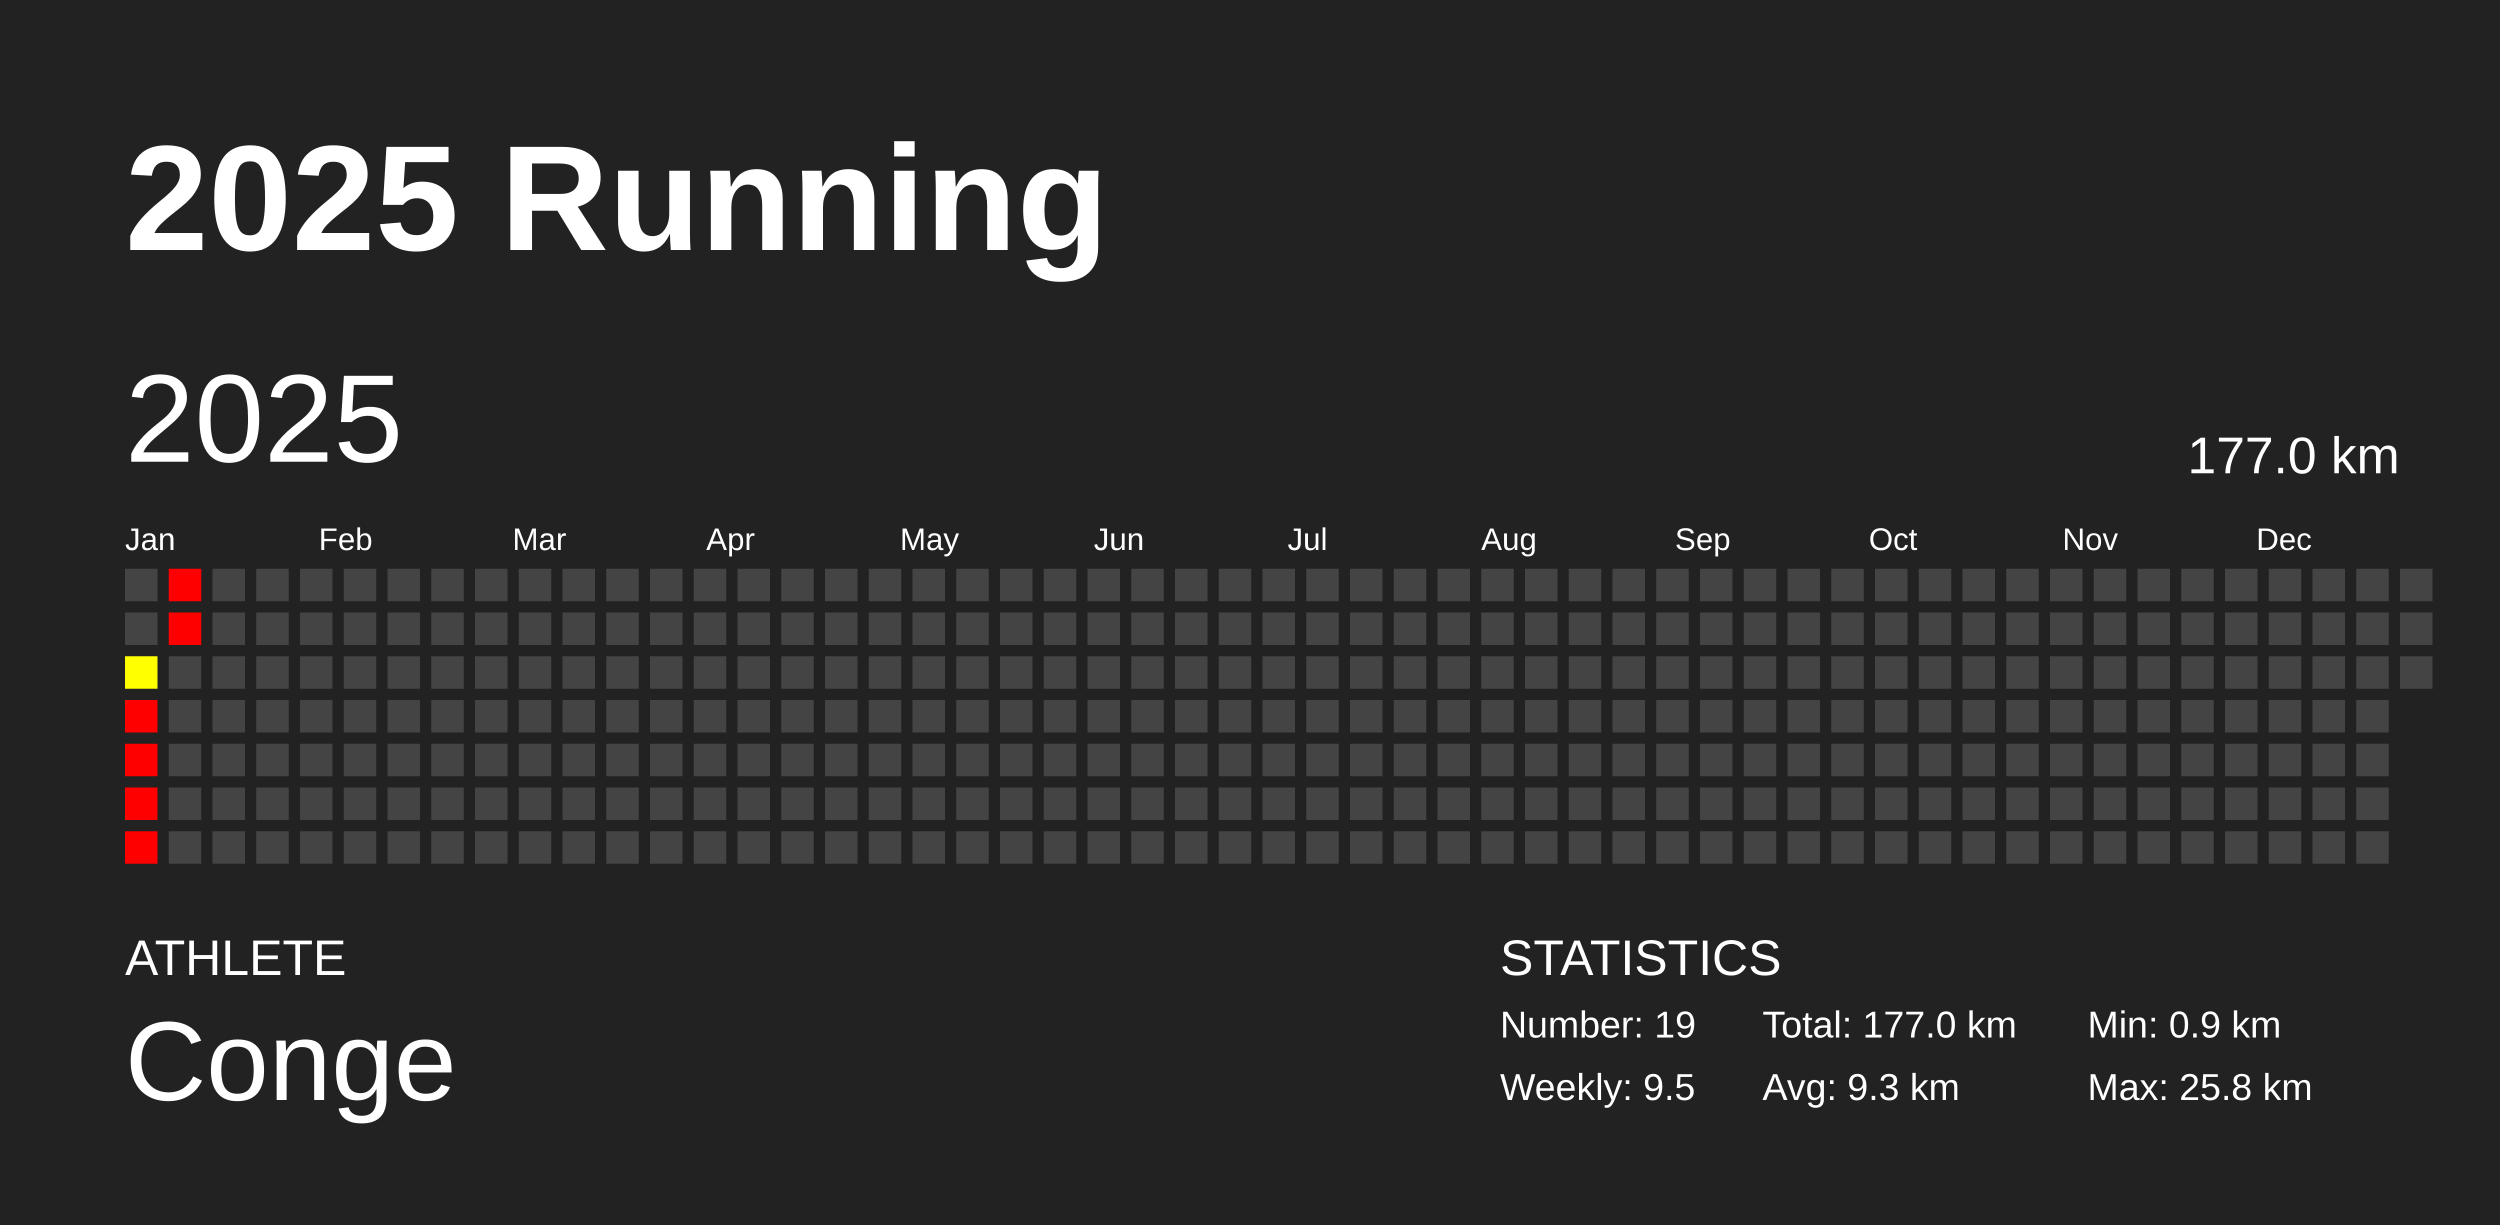
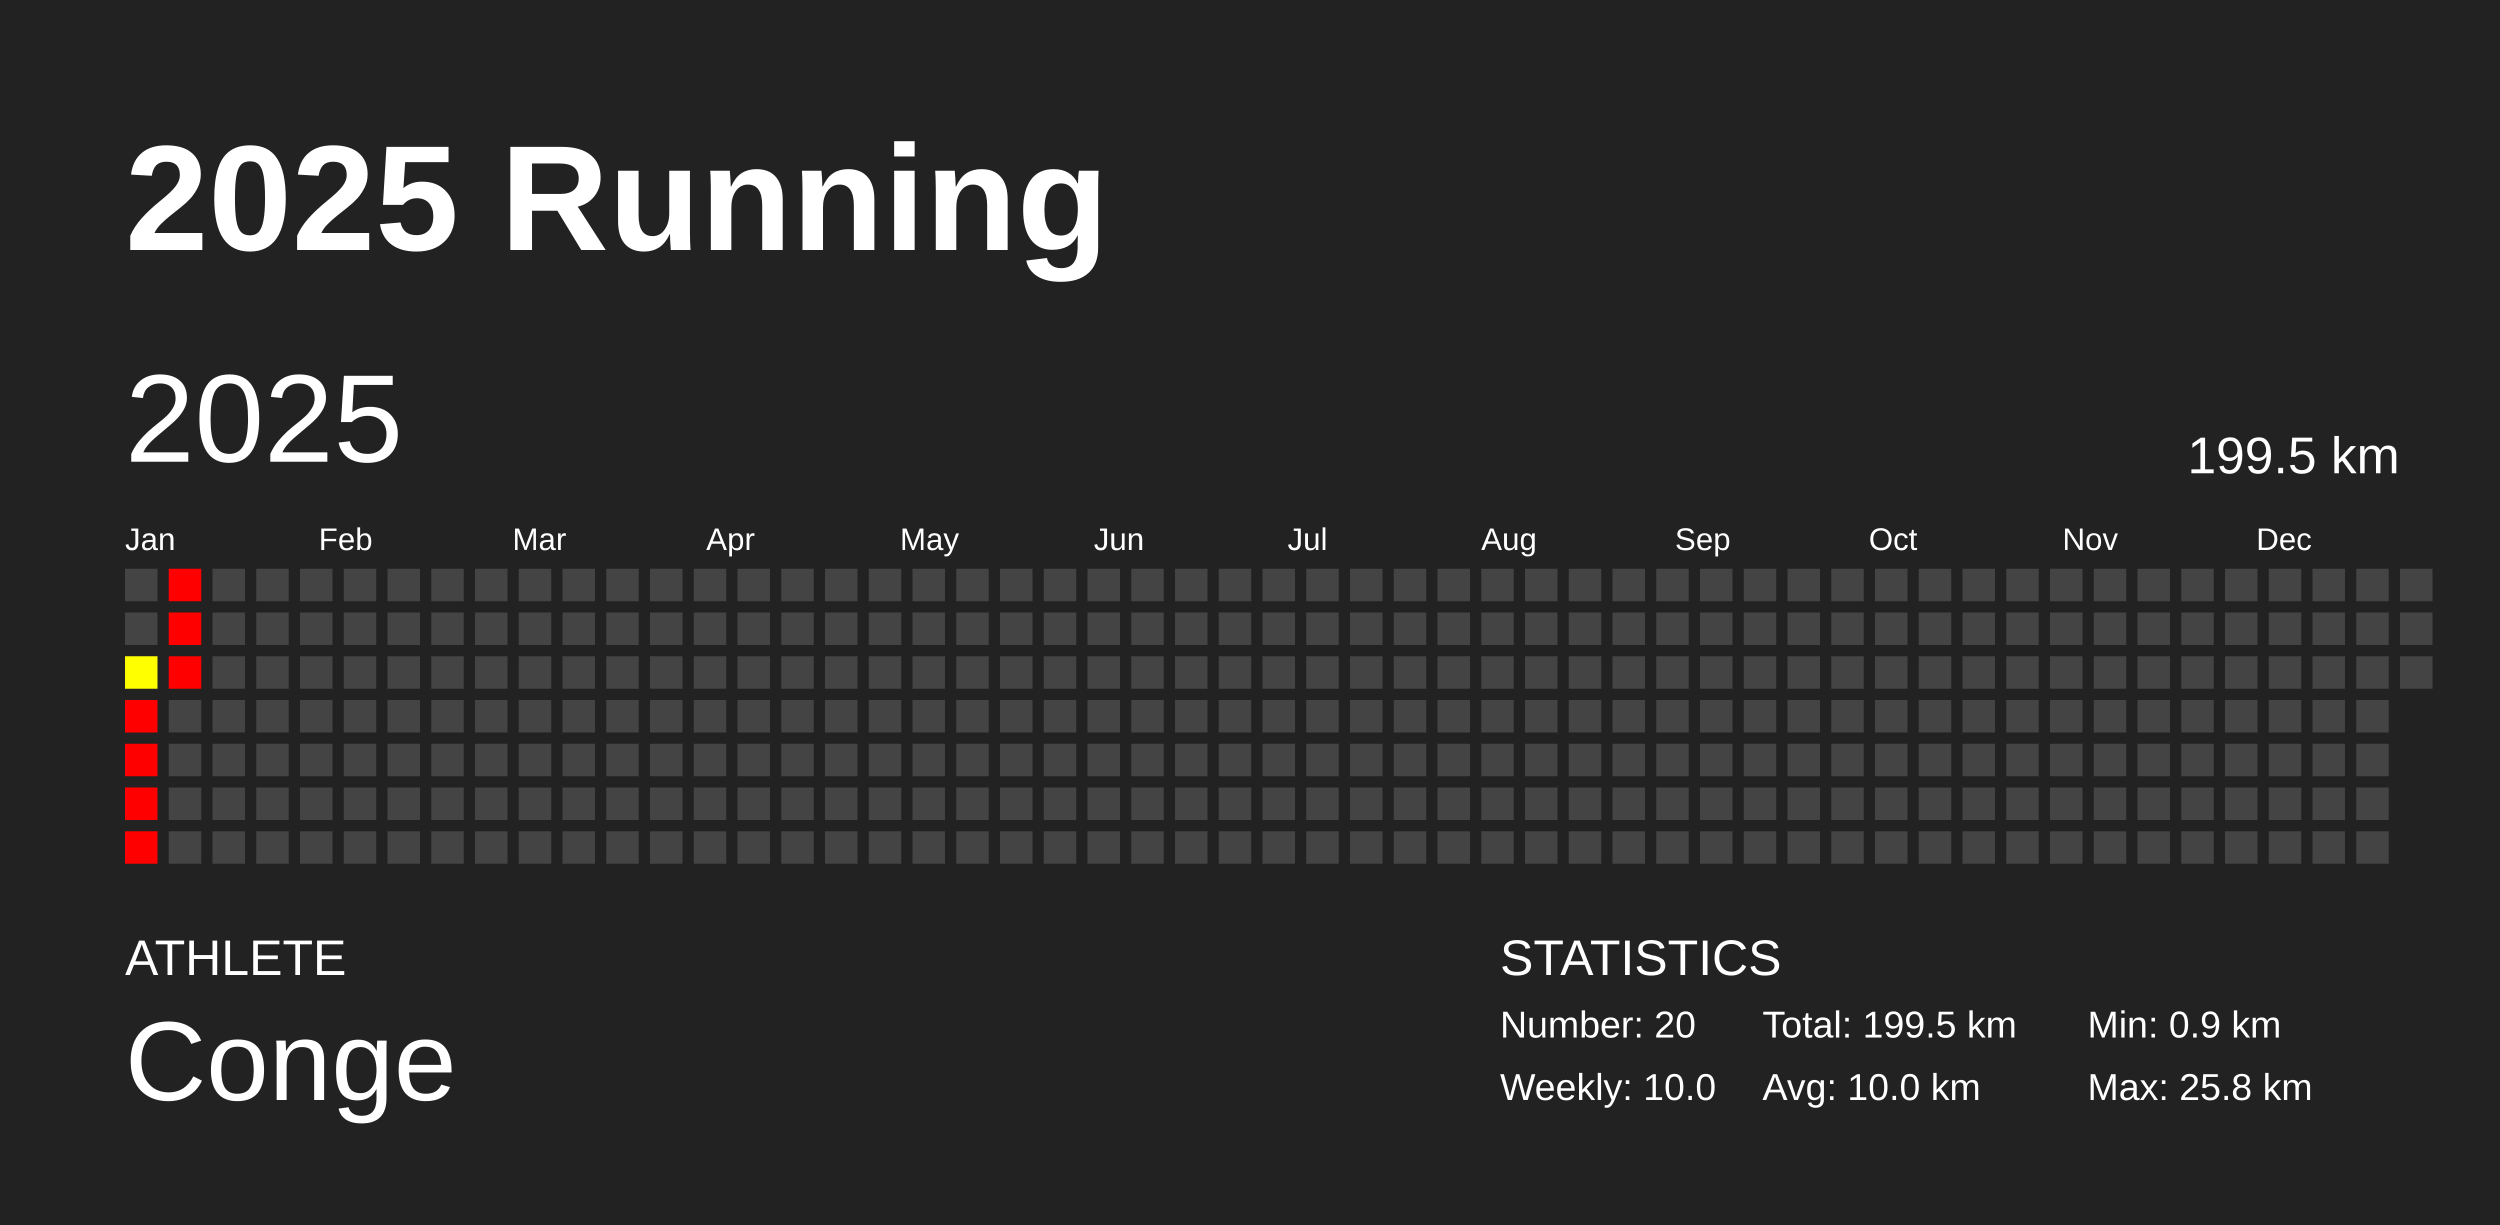
<svg xmlns="http://www.w3.org/2000/svg" baseProfile="full" height="98mm" version="1.1" viewBox="0,0,200,98" width="200mm">
  <defs />
  <rect fill="#222222" height="98" width="200" x="0" y="0" />
  <text fill="#FFFFFF" style="font-size:12px; font-family:Arial; font-weight:bold;" x="10" y="20">2025 Running</text>
  <text fill="#FFFFFF" style="font-size:4px; font-family:Arial" x="10" y="78">ATHLETE</text>
  <text fill="#FFFFFF" style="font-size:9px; font-family:Arial" x="10" y="88">Conge</text>
  <text fill="#FFFFFF" style="font-size:4px; font-family:Arial" x="120" y="78">STATISTICS</text>
-   <text fill="#FFFFFF" style="font-size:3px; font-family:Arial" x="120" y="83">Number: 19</text>
-   <text fill="#FFFFFF" style="font-size:3px; font-family:Arial" x="120" y="88">Weekly: 9.5</text>
-   <text fill="#FFFFFF" style="font-size:3px; font-family:Arial" x="141" y="83">Total: 177.0 km</text>
-   <text fill="#FFFFFF" style="font-size:3px; font-family:Arial" x="141" y="88">Avg: 9.3 km</text>
+   <text fill="#FFFFFF" style="font-size:3px; font-family:Arial" x="120" y="83">Number: 20</text>
+   <text fill="#FFFFFF" style="font-size:3px; font-family:Arial" x="120" y="88">Weekly: 10.0</text>
+   <text fill="#FFFFFF" style="font-size:3px; font-family:Arial" x="141" y="83">Total: 199.5 km</text>
+   <text fill="#FFFFFF" style="font-size:3px; font-family:Arial" x="141" y="88">Avg: 10.0 km</text>
  <text fill="#FFFFFF" style="font-size:3px; font-family:Arial" x="167" y="83">Min: 0.9 km</text>
  <text fill="#FFFFFF" style="font-size:3px; font-family:Arial" x="167" y="88">Max: 25.8 km</text>
  <text dominant-baseline="hanging" fill="#FFFFFF" style="font-size:10.0px; font-family:Arial;" x="10" y="30">2025</text>
-   <text dominant-baseline="hanging" fill="#FFFFFF" style="font-size:4.125px; font-family:Arial;" x="175" y="35">177.0 km</text>
+   <text dominant-baseline="hanging" fill="#FFFFFF" style="font-size:4.125px; font-family:Arial;" x="175" y="35">199.5 km</text>
  <text fill="#FFFFFF" style="font-size:2.5px; font-family:Arial" x="10.0" y="44">Jan</text>
  <text fill="#FFFFFF" style="font-size:2.5px; font-family:Arial" x="25.5" y="44">Feb</text>
  <text fill="#FFFFFF" style="font-size:2.5px; font-family:Arial" x="41.0" y="44">Mar</text>
  <text fill="#FFFFFF" style="font-size:2.5px; font-family:Arial" x="56.5" y="44">Apr</text>
  <text fill="#FFFFFF" style="font-size:2.5px; font-family:Arial" x="72.0" y="44">May</text>
  <text fill="#FFFFFF" style="font-size:2.5px; font-family:Arial" x="87.5" y="44">Jun</text>
  <text fill="#FFFFFF" style="font-size:2.5px; font-family:Arial" x="103.0" y="44">Jul</text>
  <text fill="#FFFFFF" style="font-size:2.5px; font-family:Arial" x="118.5" y="44">Aug</text>
  <text fill="#FFFFFF" style="font-size:2.5px; font-family:Arial" x="134.0" y="44">Sep</text>
  <text fill="#FFFFFF" style="font-size:2.5px; font-family:Arial" x="149.5" y="44">Oct</text>
  <text fill="#FFFFFF" style="font-size:2.5px; font-family:Arial" x="165.0" y="44">Nov</text>
  <text fill="#FFFFFF" style="font-size:2.5px; font-family:Arial" x="180.5" y="44">Dec</text>
  <rect fill="#444444" height="2.6" width="2.6" x="10.0" y="45.5" />
  <rect fill="#444444" height="2.6" width="2.6" x="10.0" y="49.0" />
  <rect fill="#ffff00" height="2.6" width="2.6" x="10.0" y="52.5" />
  <rect fill="red" height="2.6" width="2.6" x="10.0" y="56.0" />
  <rect fill="red" height="2.6" width="2.6" x="10.0" y="59.5" />
  <rect fill="red" height="2.6" width="2.6" x="10.0" y="63.0" />
  <rect fill="red" height="2.6" width="2.6" x="10.0" y="66.5" />
  <rect fill="red" height="2.6" width="2.6" x="13.5" y="45.5" />
  <rect fill="red" height="2.6" width="2.6" x="13.5" y="49.0" />
-   <rect fill="#444444" height="2.6" width="2.6" x="13.5" y="52.5" />
+   <rect fill="red" height="2.6" width="2.6" x="13.5" y="52.5" />
  <rect fill="#444444" height="2.6" width="2.6" x="13.5" y="56.0" />
  <rect fill="#444444" height="2.6" width="2.6" x="13.5" y="59.5" />
  <rect fill="#444444" height="2.6" width="2.6" x="13.5" y="63.0" />
  <rect fill="#444444" height="2.6" width="2.6" x="13.5" y="66.5" />
  <rect fill="#444444" height="2.6" width="2.6" x="17.0" y="45.5" />
  <rect fill="#444444" height="2.6" width="2.6" x="17.0" y="49.0" />
  <rect fill="#444444" height="2.6" width="2.6" x="17.0" y="52.5" />
  <rect fill="#444444" height="2.6" width="2.6" x="17.0" y="56.0" />
  <rect fill="#444444" height="2.6" width="2.6" x="17.0" y="59.5" />
  <rect fill="#444444" height="2.6" width="2.6" x="17.0" y="63.0" />
  <rect fill="#444444" height="2.6" width="2.6" x="17.0" y="66.5" />
  <rect fill="#444444" height="2.6" width="2.6" x="20.5" y="45.5" />
  <rect fill="#444444" height="2.6" width="2.6" x="20.5" y="49.0" />
  <rect fill="#444444" height="2.6" width="2.6" x="20.5" y="52.5" />
  <rect fill="#444444" height="2.6" width="2.6" x="20.5" y="56.0" />
  <rect fill="#444444" height="2.6" width="2.6" x="20.5" y="59.5" />
  <rect fill="#444444" height="2.6" width="2.6" x="20.5" y="63.0" />
  <rect fill="#444444" height="2.6" width="2.6" x="20.5" y="66.5" />
  <rect fill="#444444" height="2.6" width="2.6" x="24.0" y="45.5" />
  <rect fill="#444444" height="2.6" width="2.6" x="24.0" y="49.0" />
  <rect fill="#444444" height="2.6" width="2.6" x="24.0" y="52.5" />
  <rect fill="#444444" height="2.6" width="2.6" x="24.0" y="56.0" />
  <rect fill="#444444" height="2.6" width="2.6" x="24.0" y="59.5" />
  <rect fill="#444444" height="2.6" width="2.6" x="24.0" y="63.0" />
  <rect fill="#444444" height="2.6" width="2.6" x="24.0" y="66.5" />
  <rect fill="#444444" height="2.6" width="2.6" x="27.5" y="45.5" />
  <rect fill="#444444" height="2.6" width="2.6" x="27.5" y="49.0" />
  <rect fill="#444444" height="2.6" width="2.6" x="27.5" y="52.5" />
  <rect fill="#444444" height="2.6" width="2.6" x="27.5" y="56.0" />
  <rect fill="#444444" height="2.6" width="2.6" x="27.5" y="59.5" />
  <rect fill="#444444" height="2.6" width="2.6" x="27.5" y="63.0" />
  <rect fill="#444444" height="2.6" width="2.6" x="27.5" y="66.5" />
  <rect fill="#444444" height="2.6" width="2.6" x="31.0" y="45.5" />
  <rect fill="#444444" height="2.6" width="2.6" x="31.0" y="49.0" />
  <rect fill="#444444" height="2.6" width="2.6" x="31.0" y="52.5" />
  <rect fill="#444444" height="2.6" width="2.6" x="31.0" y="56.0" />
  <rect fill="#444444" height="2.6" width="2.6" x="31.0" y="59.5" />
  <rect fill="#444444" height="2.6" width="2.6" x="31.0" y="63.0" />
  <rect fill="#444444" height="2.6" width="2.6" x="31.0" y="66.5" />
  <rect fill="#444444" height="2.6" width="2.6" x="34.5" y="45.5" />
  <rect fill="#444444" height="2.6" width="2.6" x="34.5" y="49.0" />
  <rect fill="#444444" height="2.6" width="2.6" x="34.5" y="52.5" />
  <rect fill="#444444" height="2.6" width="2.6" x="34.5" y="56.0" />
  <rect fill="#444444" height="2.6" width="2.6" x="34.5" y="59.5" />
  <rect fill="#444444" height="2.6" width="2.6" x="34.5" y="63.0" />
  <rect fill="#444444" height="2.6" width="2.6" x="34.5" y="66.5" />
  <rect fill="#444444" height="2.6" width="2.6" x="38.0" y="45.5" />
  <rect fill="#444444" height="2.6" width="2.6" x="38.0" y="49.0" />
  <rect fill="#444444" height="2.6" width="2.6" x="38.0" y="52.5" />
  <rect fill="#444444" height="2.6" width="2.6" x="38.0" y="56.0" />
  <rect fill="#444444" height="2.6" width="2.6" x="38.0" y="59.5" />
  <rect fill="#444444" height="2.6" width="2.6" x="38.0" y="63.0" />
  <rect fill="#444444" height="2.6" width="2.6" x="38.0" y="66.5" />
  <rect fill="#444444" height="2.6" width="2.6" x="41.5" y="45.5" />
  <rect fill="#444444" height="2.6" width="2.6" x="41.5" y="49.0" />
  <rect fill="#444444" height="2.6" width="2.6" x="41.5" y="52.5" />
  <rect fill="#444444" height="2.6" width="2.6" x="41.5" y="56.0" />
  <rect fill="#444444" height="2.6" width="2.6" x="41.5" y="59.5" />
  <rect fill="#444444" height="2.6" width="2.6" x="41.5" y="63.0" />
  <rect fill="#444444" height="2.6" width="2.6" x="41.5" y="66.5" />
  <rect fill="#444444" height="2.6" width="2.6" x="45.0" y="45.5" />
  <rect fill="#444444" height="2.6" width="2.6" x="45.0" y="49.0" />
  <rect fill="#444444" height="2.6" width="2.6" x="45.0" y="52.5" />
  <rect fill="#444444" height="2.6" width="2.6" x="45.0" y="56.0" />
  <rect fill="#444444" height="2.6" width="2.6" x="45.0" y="59.5" />
  <rect fill="#444444" height="2.6" width="2.6" x="45.0" y="63.0" />
  <rect fill="#444444" height="2.6" width="2.6" x="45.0" y="66.5" />
  <rect fill="#444444" height="2.6" width="2.6" x="48.5" y="45.5" />
  <rect fill="#444444" height="2.6" width="2.6" x="48.5" y="49.0" />
  <rect fill="#444444" height="2.6" width="2.6" x="48.5" y="52.5" />
  <rect fill="#444444" height="2.6" width="2.6" x="48.5" y="56.0" />
  <rect fill="#444444" height="2.6" width="2.6" x="48.5" y="59.5" />
  <rect fill="#444444" height="2.6" width="2.6" x="48.5" y="63.0" />
  <rect fill="#444444" height="2.6" width="2.6" x="48.5" y="66.5" />
  <rect fill="#444444" height="2.6" width="2.6" x="52.0" y="45.5" />
  <rect fill="#444444" height="2.6" width="2.6" x="52.0" y="49.0" />
  <rect fill="#444444" height="2.6" width="2.6" x="52.0" y="52.5" />
  <rect fill="#444444" height="2.6" width="2.6" x="52.0" y="56.0" />
  <rect fill="#444444" height="2.6" width="2.6" x="52.0" y="59.5" />
  <rect fill="#444444" height="2.6" width="2.6" x="52.0" y="63.0" />
  <rect fill="#444444" height="2.6" width="2.6" x="52.0" y="66.5" />
  <rect fill="#444444" height="2.6" width="2.6" x="55.5" y="45.5" />
  <rect fill="#444444" height="2.6" width="2.6" x="55.5" y="49.0" />
  <rect fill="#444444" height="2.6" width="2.6" x="55.5" y="52.5" />
  <rect fill="#444444" height="2.6" width="2.6" x="55.5" y="56.0" />
  <rect fill="#444444" height="2.6" width="2.6" x="55.5" y="59.5" />
  <rect fill="#444444" height="2.6" width="2.6" x="55.5" y="63.0" />
  <rect fill="#444444" height="2.6" width="2.6" x="55.5" y="66.5" />
  <rect fill="#444444" height="2.6" width="2.6" x="59.0" y="45.5" />
  <rect fill="#444444" height="2.6" width="2.6" x="59.0" y="49.0" />
  <rect fill="#444444" height="2.6" width="2.6" x="59.0" y="52.5" />
  <rect fill="#444444" height="2.6" width="2.6" x="59.0" y="56.0" />
  <rect fill="#444444" height="2.6" width="2.6" x="59.0" y="59.5" />
  <rect fill="#444444" height="2.6" width="2.6" x="59.0" y="63.0" />
  <rect fill="#444444" height="2.6" width="2.6" x="59.0" y="66.5" />
  <rect fill="#444444" height="2.6" width="2.6" x="62.5" y="45.5" />
  <rect fill="#444444" height="2.6" width="2.6" x="62.5" y="49.0" />
  <rect fill="#444444" height="2.6" width="2.6" x="62.5" y="52.5" />
  <rect fill="#444444" height="2.6" width="2.6" x="62.5" y="56.0" />
  <rect fill="#444444" height="2.6" width="2.6" x="62.5" y="59.5" />
  <rect fill="#444444" height="2.6" width="2.6" x="62.5" y="63.0" />
  <rect fill="#444444" height="2.6" width="2.6" x="62.5" y="66.5" />
  <rect fill="#444444" height="2.6" width="2.6" x="66.0" y="45.5" />
  <rect fill="#444444" height="2.6" width="2.6" x="66.0" y="49.0" />
  <rect fill="#444444" height="2.6" width="2.6" x="66.0" y="52.5" />
  <rect fill="#444444" height="2.6" width="2.6" x="66.0" y="56.0" />
  <rect fill="#444444" height="2.6" width="2.6" x="66.0" y="59.5" />
  <rect fill="#444444" height="2.6" width="2.6" x="66.0" y="63.0" />
  <rect fill="#444444" height="2.6" width="2.6" x="66.0" y="66.5" />
  <rect fill="#444444" height="2.6" width="2.6" x="69.5" y="45.5" />
  <rect fill="#444444" height="2.6" width="2.6" x="69.5" y="49.0" />
  <rect fill="#444444" height="2.6" width="2.6" x="69.5" y="52.5" />
  <rect fill="#444444" height="2.6" width="2.6" x="69.5" y="56.0" />
  <rect fill="#444444" height="2.6" width="2.6" x="69.5" y="59.5" />
  <rect fill="#444444" height="2.6" width="2.6" x="69.5" y="63.0" />
  <rect fill="#444444" height="2.6" width="2.6" x="69.5" y="66.5" />
  <rect fill="#444444" height="2.6" width="2.6" x="73.0" y="45.5" />
  <rect fill="#444444" height="2.6" width="2.6" x="73.0" y="49.0" />
  <rect fill="#444444" height="2.6" width="2.6" x="73.0" y="52.5" />
  <rect fill="#444444" height="2.6" width="2.6" x="73.0" y="56.0" />
  <rect fill="#444444" height="2.6" width="2.6" x="73.0" y="59.5" />
  <rect fill="#444444" height="2.6" width="2.6" x="73.0" y="63.0" />
  <rect fill="#444444" height="2.6" width="2.6" x="73.0" y="66.5" />
  <rect fill="#444444" height="2.6" width="2.6" x="76.5" y="45.5" />
  <rect fill="#444444" height="2.6" width="2.6" x="76.5" y="49.0" />
  <rect fill="#444444" height="2.6" width="2.6" x="76.5" y="52.5" />
  <rect fill="#444444" height="2.6" width="2.6" x="76.5" y="56.0" />
  <rect fill="#444444" height="2.6" width="2.6" x="76.5" y="59.5" />
  <rect fill="#444444" height="2.6" width="2.6" x="76.5" y="63.0" />
  <rect fill="#444444" height="2.6" width="2.6" x="76.5" y="66.5" />
  <rect fill="#444444" height="2.6" width="2.6" x="80.0" y="45.5" />
  <rect fill="#444444" height="2.6" width="2.6" x="80.0" y="49.0" />
  <rect fill="#444444" height="2.6" width="2.6" x="80.0" y="52.5" />
  <rect fill="#444444" height="2.6" width="2.6" x="80.0" y="56.0" />
  <rect fill="#444444" height="2.6" width="2.6" x="80.0" y="59.5" />
  <rect fill="#444444" height="2.6" width="2.6" x="80.0" y="63.0" />
  <rect fill="#444444" height="2.6" width="2.6" x="80.0" y="66.5" />
  <rect fill="#444444" height="2.6" width="2.6" x="83.5" y="45.5" />
  <rect fill="#444444" height="2.6" width="2.6" x="83.5" y="49.0" />
  <rect fill="#444444" height="2.6" width="2.6" x="83.5" y="52.5" />
  <rect fill="#444444" height="2.6" width="2.6" x="83.5" y="56.0" />
  <rect fill="#444444" height="2.6" width="2.6" x="83.5" y="59.5" />
  <rect fill="#444444" height="2.6" width="2.6" x="83.5" y="63.0" />
  <rect fill="#444444" height="2.6" width="2.6" x="83.5" y="66.5" />
  <rect fill="#444444" height="2.6" width="2.6" x="87.0" y="45.5" />
  <rect fill="#444444" height="2.6" width="2.6" x="87.0" y="49.0" />
  <rect fill="#444444" height="2.6" width="2.6" x="87.0" y="52.5" />
  <rect fill="#444444" height="2.6" width="2.6" x="87.0" y="56.0" />
  <rect fill="#444444" height="2.6" width="2.6" x="87.0" y="59.5" />
  <rect fill="#444444" height="2.6" width="2.6" x="87.0" y="63.0" />
  <rect fill="#444444" height="2.6" width="2.6" x="87.0" y="66.5" />
  <rect fill="#444444" height="2.6" width="2.6" x="90.5" y="45.5" />
  <rect fill="#444444" height="2.6" width="2.6" x="90.5" y="49.0" />
  <rect fill="#444444" height="2.6" width="2.6" x="90.5" y="52.5" />
  <rect fill="#444444" height="2.6" width="2.6" x="90.5" y="56.0" />
  <rect fill="#444444" height="2.6" width="2.6" x="90.5" y="59.5" />
  <rect fill="#444444" height="2.6" width="2.6" x="90.5" y="63.0" />
  <rect fill="#444444" height="2.6" width="2.6" x="90.5" y="66.5" />
  <rect fill="#444444" height="2.6" width="2.6" x="94.0" y="45.5" />
  <rect fill="#444444" height="2.6" width="2.6" x="94.0" y="49.0" />
  <rect fill="#444444" height="2.6" width="2.6" x="94.0" y="52.5" />
  <rect fill="#444444" height="2.6" width="2.6" x="94.0" y="56.0" />
  <rect fill="#444444" height="2.6" width="2.6" x="94.0" y="59.5" />
  <rect fill="#444444" height="2.6" width="2.6" x="94.0" y="63.0" />
  <rect fill="#444444" height="2.6" width="2.6" x="94.0" y="66.5" />
  <rect fill="#444444" height="2.6" width="2.6" x="97.5" y="45.5" />
  <rect fill="#444444" height="2.6" width="2.6" x="97.5" y="49.0" />
  <rect fill="#444444" height="2.6" width="2.6" x="97.5" y="52.5" />
  <rect fill="#444444" height="2.6" width="2.6" x="97.5" y="56.0" />
  <rect fill="#444444" height="2.6" width="2.6" x="97.5" y="59.5" />
  <rect fill="#444444" height="2.6" width="2.6" x="97.5" y="63.0" />
  <rect fill="#444444" height="2.6" width="2.6" x="97.5" y="66.5" />
  <rect fill="#444444" height="2.6" width="2.6" x="101.0" y="45.5" />
  <rect fill="#444444" height="2.6" width="2.6" x="101.0" y="49.0" />
  <rect fill="#444444" height="2.6" width="2.6" x="101.0" y="52.5" />
  <rect fill="#444444" height="2.6" width="2.6" x="101.0" y="56.0" />
  <rect fill="#444444" height="2.6" width="2.6" x="101.0" y="59.5" />
  <rect fill="#444444" height="2.6" width="2.6" x="101.0" y="63.0" />
  <rect fill="#444444" height="2.6" width="2.6" x="101.0" y="66.5" />
  <rect fill="#444444" height="2.6" width="2.6" x="104.5" y="45.5" />
  <rect fill="#444444" height="2.6" width="2.6" x="104.5" y="49.0" />
  <rect fill="#444444" height="2.6" width="2.6" x="104.5" y="52.5" />
  <rect fill="#444444" height="2.6" width="2.6" x="104.5" y="56.0" />
  <rect fill="#444444" height="2.6" width="2.6" x="104.5" y="59.5" />
  <rect fill="#444444" height="2.6" width="2.6" x="104.5" y="63.0" />
  <rect fill="#444444" height="2.6" width="2.6" x="104.5" y="66.5" />
  <rect fill="#444444" height="2.6" width="2.6" x="108.0" y="45.5" />
  <rect fill="#444444" height="2.6" width="2.6" x="108.0" y="49.0" />
  <rect fill="#444444" height="2.6" width="2.6" x="108.0" y="52.5" />
  <rect fill="#444444" height="2.6" width="2.6" x="108.0" y="56.0" />
  <rect fill="#444444" height="2.6" width="2.6" x="108.0" y="59.5" />
  <rect fill="#444444" height="2.6" width="2.6" x="108.0" y="63.0" />
  <rect fill="#444444" height="2.6" width="2.6" x="108.0" y="66.5" />
  <rect fill="#444444" height="2.6" width="2.6" x="111.5" y="45.5" />
  <rect fill="#444444" height="2.6" width="2.6" x="111.5" y="49.0" />
  <rect fill="#444444" height="2.6" width="2.6" x="111.5" y="52.5" />
  <rect fill="#444444" height="2.6" width="2.6" x="111.5" y="56.0" />
  <rect fill="#444444" height="2.6" width="2.6" x="111.5" y="59.5" />
  <rect fill="#444444" height="2.6" width="2.6" x="111.5" y="63.0" />
  <rect fill="#444444" height="2.6" width="2.6" x="111.5" y="66.5" />
  <rect fill="#444444" height="2.6" width="2.6" x="115.0" y="45.5" />
  <rect fill="#444444" height="2.6" width="2.6" x="115.0" y="49.0" />
  <rect fill="#444444" height="2.6" width="2.6" x="115.0" y="52.5" />
  <rect fill="#444444" height="2.6" width="2.6" x="115.0" y="56.0" />
  <rect fill="#444444" height="2.6" width="2.6" x="115.0" y="59.5" />
  <rect fill="#444444" height="2.6" width="2.6" x="115.0" y="63.0" />
  <rect fill="#444444" height="2.6" width="2.6" x="115.0" y="66.5" />
  <rect fill="#444444" height="2.6" width="2.6" x="118.5" y="45.5" />
  <rect fill="#444444" height="2.6" width="2.6" x="118.5" y="49.0" />
  <rect fill="#444444" height="2.6" width="2.6" x="118.5" y="52.5" />
  <rect fill="#444444" height="2.6" width="2.6" x="118.5" y="56.0" />
  <rect fill="#444444" height="2.6" width="2.6" x="118.5" y="59.5" />
  <rect fill="#444444" height="2.6" width="2.6" x="118.5" y="63.0" />
  <rect fill="#444444" height="2.6" width="2.6" x="118.5" y="66.5" />
  <rect fill="#444444" height="2.6" width="2.6" x="122.0" y="45.5" />
  <rect fill="#444444" height="2.6" width="2.6" x="122.0" y="49.0" />
  <rect fill="#444444" height="2.6" width="2.6" x="122.0" y="52.5" />
  <rect fill="#444444" height="2.6" width="2.6" x="122.0" y="56.0" />
  <rect fill="#444444" height="2.6" width="2.6" x="122.0" y="59.5" />
  <rect fill="#444444" height="2.6" width="2.6" x="122.0" y="63.0" />
  <rect fill="#444444" height="2.6" width="2.6" x="122.0" y="66.5" />
  <rect fill="#444444" height="2.6" width="2.6" x="125.5" y="45.5" />
  <rect fill="#444444" height="2.6" width="2.6" x="125.5" y="49.0" />
  <rect fill="#444444" height="2.6" width="2.6" x="125.5" y="52.5" />
  <rect fill="#444444" height="2.6" width="2.6" x="125.5" y="56.0" />
  <rect fill="#444444" height="2.6" width="2.6" x="125.5" y="59.5" />
  <rect fill="#444444" height="2.6" width="2.6" x="125.5" y="63.0" />
  <rect fill="#444444" height="2.6" width="2.6" x="125.5" y="66.5" />
  <rect fill="#444444" height="2.6" width="2.6" x="129.0" y="45.5" />
  <rect fill="#444444" height="2.6" width="2.6" x="129.0" y="49.0" />
  <rect fill="#444444" height="2.6" width="2.6" x="129.0" y="52.5" />
  <rect fill="#444444" height="2.6" width="2.6" x="129.0" y="56.0" />
  <rect fill="#444444" height="2.6" width="2.6" x="129.0" y="59.5" />
  <rect fill="#444444" height="2.6" width="2.6" x="129.0" y="63.0" />
  <rect fill="#444444" height="2.6" width="2.6" x="129.0" y="66.5" />
  <rect fill="#444444" height="2.6" width="2.6" x="132.5" y="45.5" />
  <rect fill="#444444" height="2.6" width="2.6" x="132.5" y="49.0" />
  <rect fill="#444444" height="2.6" width="2.6" x="132.5" y="52.5" />
  <rect fill="#444444" height="2.6" width="2.6" x="132.5" y="56.0" />
  <rect fill="#444444" height="2.6" width="2.6" x="132.5" y="59.5" />
  <rect fill="#444444" height="2.6" width="2.6" x="132.5" y="63.0" />
  <rect fill="#444444" height="2.6" width="2.6" x="132.5" y="66.5" />
  <rect fill="#444444" height="2.6" width="2.6" x="136.0" y="45.5" />
  <rect fill="#444444" height="2.6" width="2.6" x="136.0" y="49.0" />
  <rect fill="#444444" height="2.6" width="2.6" x="136.0" y="52.5" />
  <rect fill="#444444" height="2.6" width="2.6" x="136.0" y="56.0" />
  <rect fill="#444444" height="2.6" width="2.6" x="136.0" y="59.5" />
  <rect fill="#444444" height="2.6" width="2.6" x="136.0" y="63.0" />
  <rect fill="#444444" height="2.6" width="2.6" x="136.0" y="66.5" />
  <rect fill="#444444" height="2.6" width="2.6" x="139.5" y="45.5" />
  <rect fill="#444444" height="2.6" width="2.6" x="139.5" y="49.0" />
  <rect fill="#444444" height="2.6" width="2.6" x="139.5" y="52.5" />
  <rect fill="#444444" height="2.6" width="2.6" x="139.5" y="56.0" />
  <rect fill="#444444" height="2.6" width="2.6" x="139.5" y="59.5" />
  <rect fill="#444444" height="2.6" width="2.6" x="139.5" y="63.0" />
  <rect fill="#444444" height="2.6" width="2.6" x="139.5" y="66.5" />
  <rect fill="#444444" height="2.6" width="2.6" x="143.0" y="45.5" />
  <rect fill="#444444" height="2.6" width="2.6" x="143.0" y="49.0" />
  <rect fill="#444444" height="2.6" width="2.6" x="143.0" y="52.5" />
  <rect fill="#444444" height="2.6" width="2.6" x="143.0" y="56.0" />
  <rect fill="#444444" height="2.6" width="2.6" x="143.0" y="59.5" />
  <rect fill="#444444" height="2.6" width="2.6" x="143.0" y="63.0" />
  <rect fill="#444444" height="2.6" width="2.6" x="143.0" y="66.5" />
  <rect fill="#444444" height="2.6" width="2.6" x="146.5" y="45.5" />
  <rect fill="#444444" height="2.6" width="2.6" x="146.5" y="49.0" />
  <rect fill="#444444" height="2.6" width="2.6" x="146.5" y="52.5" />
  <rect fill="#444444" height="2.6" width="2.6" x="146.5" y="56.0" />
  <rect fill="#444444" height="2.6" width="2.6" x="146.5" y="59.5" />
  <rect fill="#444444" height="2.6" width="2.6" x="146.5" y="63.0" />
  <rect fill="#444444" height="2.6" width="2.6" x="146.5" y="66.5" />
  <rect fill="#444444" height="2.6" width="2.6" x="150.0" y="45.5" />
  <rect fill="#444444" height="2.6" width="2.6" x="150.0" y="49.0" />
  <rect fill="#444444" height="2.6" width="2.6" x="150.0" y="52.5" />
  <rect fill="#444444" height="2.6" width="2.6" x="150.0" y="56.0" />
  <rect fill="#444444" height="2.6" width="2.6" x="150.0" y="59.5" />
  <rect fill="#444444" height="2.6" width="2.6" x="150.0" y="63.0" />
  <rect fill="#444444" height="2.6" width="2.6" x="150.0" y="66.5" />
  <rect fill="#444444" height="2.6" width="2.6" x="153.5" y="45.5" />
  <rect fill="#444444" height="2.6" width="2.6" x="153.5" y="49.0" />
  <rect fill="#444444" height="2.6" width="2.6" x="153.5" y="52.5" />
  <rect fill="#444444" height="2.6" width="2.6" x="153.5" y="56.0" />
  <rect fill="#444444" height="2.6" width="2.6" x="153.5" y="59.5" />
  <rect fill="#444444" height="2.6" width="2.6" x="153.5" y="63.0" />
  <rect fill="#444444" height="2.6" width="2.6" x="153.5" y="66.5" />
  <rect fill="#444444" height="2.6" width="2.6" x="157.0" y="45.5" />
  <rect fill="#444444" height="2.6" width="2.6" x="157.0" y="49.0" />
  <rect fill="#444444" height="2.6" width="2.6" x="157.0" y="52.5" />
  <rect fill="#444444" height="2.6" width="2.6" x="157.0" y="56.0" />
  <rect fill="#444444" height="2.6" width="2.6" x="157.0" y="59.5" />
  <rect fill="#444444" height="2.6" width="2.6" x="157.0" y="63.0" />
  <rect fill="#444444" height="2.6" width="2.6" x="157.0" y="66.5" />
  <rect fill="#444444" height="2.6" width="2.6" x="160.5" y="45.5" />
  <rect fill="#444444" height="2.6" width="2.6" x="160.5" y="49.0" />
  <rect fill="#444444" height="2.6" width="2.6" x="160.5" y="52.5" />
  <rect fill="#444444" height="2.6" width="2.6" x="160.5" y="56.0" />
  <rect fill="#444444" height="2.6" width="2.6" x="160.5" y="59.5" />
  <rect fill="#444444" height="2.6" width="2.6" x="160.5" y="63.0" />
  <rect fill="#444444" height="2.6" width="2.6" x="160.5" y="66.5" />
  <rect fill="#444444" height="2.6" width="2.6" x="164.0" y="45.5" />
  <rect fill="#444444" height="2.6" width="2.6" x="164.0" y="49.0" />
  <rect fill="#444444" height="2.6" width="2.6" x="164.0" y="52.5" />
  <rect fill="#444444" height="2.6" width="2.6" x="164.0" y="56.0" />
  <rect fill="#444444" height="2.6" width="2.6" x="164.0" y="59.5" />
  <rect fill="#444444" height="2.6" width="2.6" x="164.0" y="63.0" />
  <rect fill="#444444" height="2.6" width="2.6" x="164.0" y="66.5" />
  <rect fill="#444444" height="2.6" width="2.6" x="167.5" y="45.5" />
  <rect fill="#444444" height="2.6" width="2.6" x="167.5" y="49.0" />
  <rect fill="#444444" height="2.6" width="2.6" x="167.5" y="52.5" />
  <rect fill="#444444" height="2.6" width="2.6" x="167.5" y="56.0" />
  <rect fill="#444444" height="2.6" width="2.6" x="167.5" y="59.5" />
  <rect fill="#444444" height="2.6" width="2.6" x="167.5" y="63.0" />
  <rect fill="#444444" height="2.6" width="2.6" x="167.5" y="66.5" />
  <rect fill="#444444" height="2.6" width="2.6" x="171.0" y="45.5" />
  <rect fill="#444444" height="2.6" width="2.6" x="171.0" y="49.0" />
  <rect fill="#444444" height="2.6" width="2.6" x="171.0" y="52.5" />
  <rect fill="#444444" height="2.6" width="2.6" x="171.0" y="56.0" />
  <rect fill="#444444" height="2.6" width="2.6" x="171.0" y="59.5" />
  <rect fill="#444444" height="2.6" width="2.6" x="171.0" y="63.0" />
  <rect fill="#444444" height="2.6" width="2.6" x="171.0" y="66.5" />
  <rect fill="#444444" height="2.6" width="2.6" x="174.5" y="45.5" />
  <rect fill="#444444" height="2.6" width="2.6" x="174.5" y="49.0" />
  <rect fill="#444444" height="2.6" width="2.6" x="174.5" y="52.5" />
  <rect fill="#444444" height="2.6" width="2.6" x="174.5" y="56.0" />
  <rect fill="#444444" height="2.6" width="2.6" x="174.5" y="59.5" />
  <rect fill="#444444" height="2.6" width="2.6" x="174.5" y="63.0" />
  <rect fill="#444444" height="2.6" width="2.6" x="174.5" y="66.5" />
  <rect fill="#444444" height="2.6" width="2.6" x="178.0" y="45.5" />
  <rect fill="#444444" height="2.6" width="2.6" x="178.0" y="49.0" />
  <rect fill="#444444" height="2.6" width="2.6" x="178.0" y="52.5" />
  <rect fill="#444444" height="2.6" width="2.6" x="178.0" y="56.0" />
  <rect fill="#444444" height="2.6" width="2.6" x="178.0" y="59.5" />
  <rect fill="#444444" height="2.6" width="2.6" x="178.0" y="63.0" />
  <rect fill="#444444" height="2.6" width="2.6" x="178.0" y="66.5" />
  <rect fill="#444444" height="2.6" width="2.6" x="181.5" y="45.5" />
  <rect fill="#444444" height="2.6" width="2.6" x="181.5" y="49.0" />
  <rect fill="#444444" height="2.6" width="2.6" x="181.5" y="52.5" />
  <rect fill="#444444" height="2.6" width="2.6" x="181.5" y="56.0" />
  <rect fill="#444444" height="2.6" width="2.6" x="181.5" y="59.5" />
  <rect fill="#444444" height="2.6" width="2.6" x="181.5" y="63.0" />
  <rect fill="#444444" height="2.6" width="2.6" x="181.5" y="66.5" />
  <rect fill="#444444" height="2.6" width="2.6" x="185.0" y="45.5" />
  <rect fill="#444444" height="2.6" width="2.6" x="185.0" y="49.0" />
  <rect fill="#444444" height="2.6" width="2.6" x="185.0" y="52.5" />
  <rect fill="#444444" height="2.6" width="2.6" x="185.0" y="56.0" />
  <rect fill="#444444" height="2.6" width="2.6" x="185.0" y="59.5" />
  <rect fill="#444444" height="2.6" width="2.6" x="185.0" y="63.0" />
  <rect fill="#444444" height="2.6" width="2.6" x="185.0" y="66.5" />
  <rect fill="#444444" height="2.6" width="2.6" x="188.5" y="45.5" />
  <rect fill="#444444" height="2.6" width="2.6" x="188.5" y="49.0" />
  <rect fill="#444444" height="2.6" width="2.6" x="188.5" y="52.5" />
  <rect fill="#444444" height="2.6" width="2.6" x="188.5" y="56.0" />
  <rect fill="#444444" height="2.6" width="2.6" x="188.5" y="59.5" />
  <rect fill="#444444" height="2.6" width="2.6" x="188.5" y="63.0" />
  <rect fill="#444444" height="2.6" width="2.6" x="188.5" y="66.5" />
  <rect fill="#444444" height="2.6" width="2.6" x="192.0" y="45.5" />
  <rect fill="#444444" height="2.6" width="2.6" x="192.0" y="49.0" />
  <rect fill="#444444" height="2.6" width="2.6" x="192.0" y="52.5" />
</svg>
